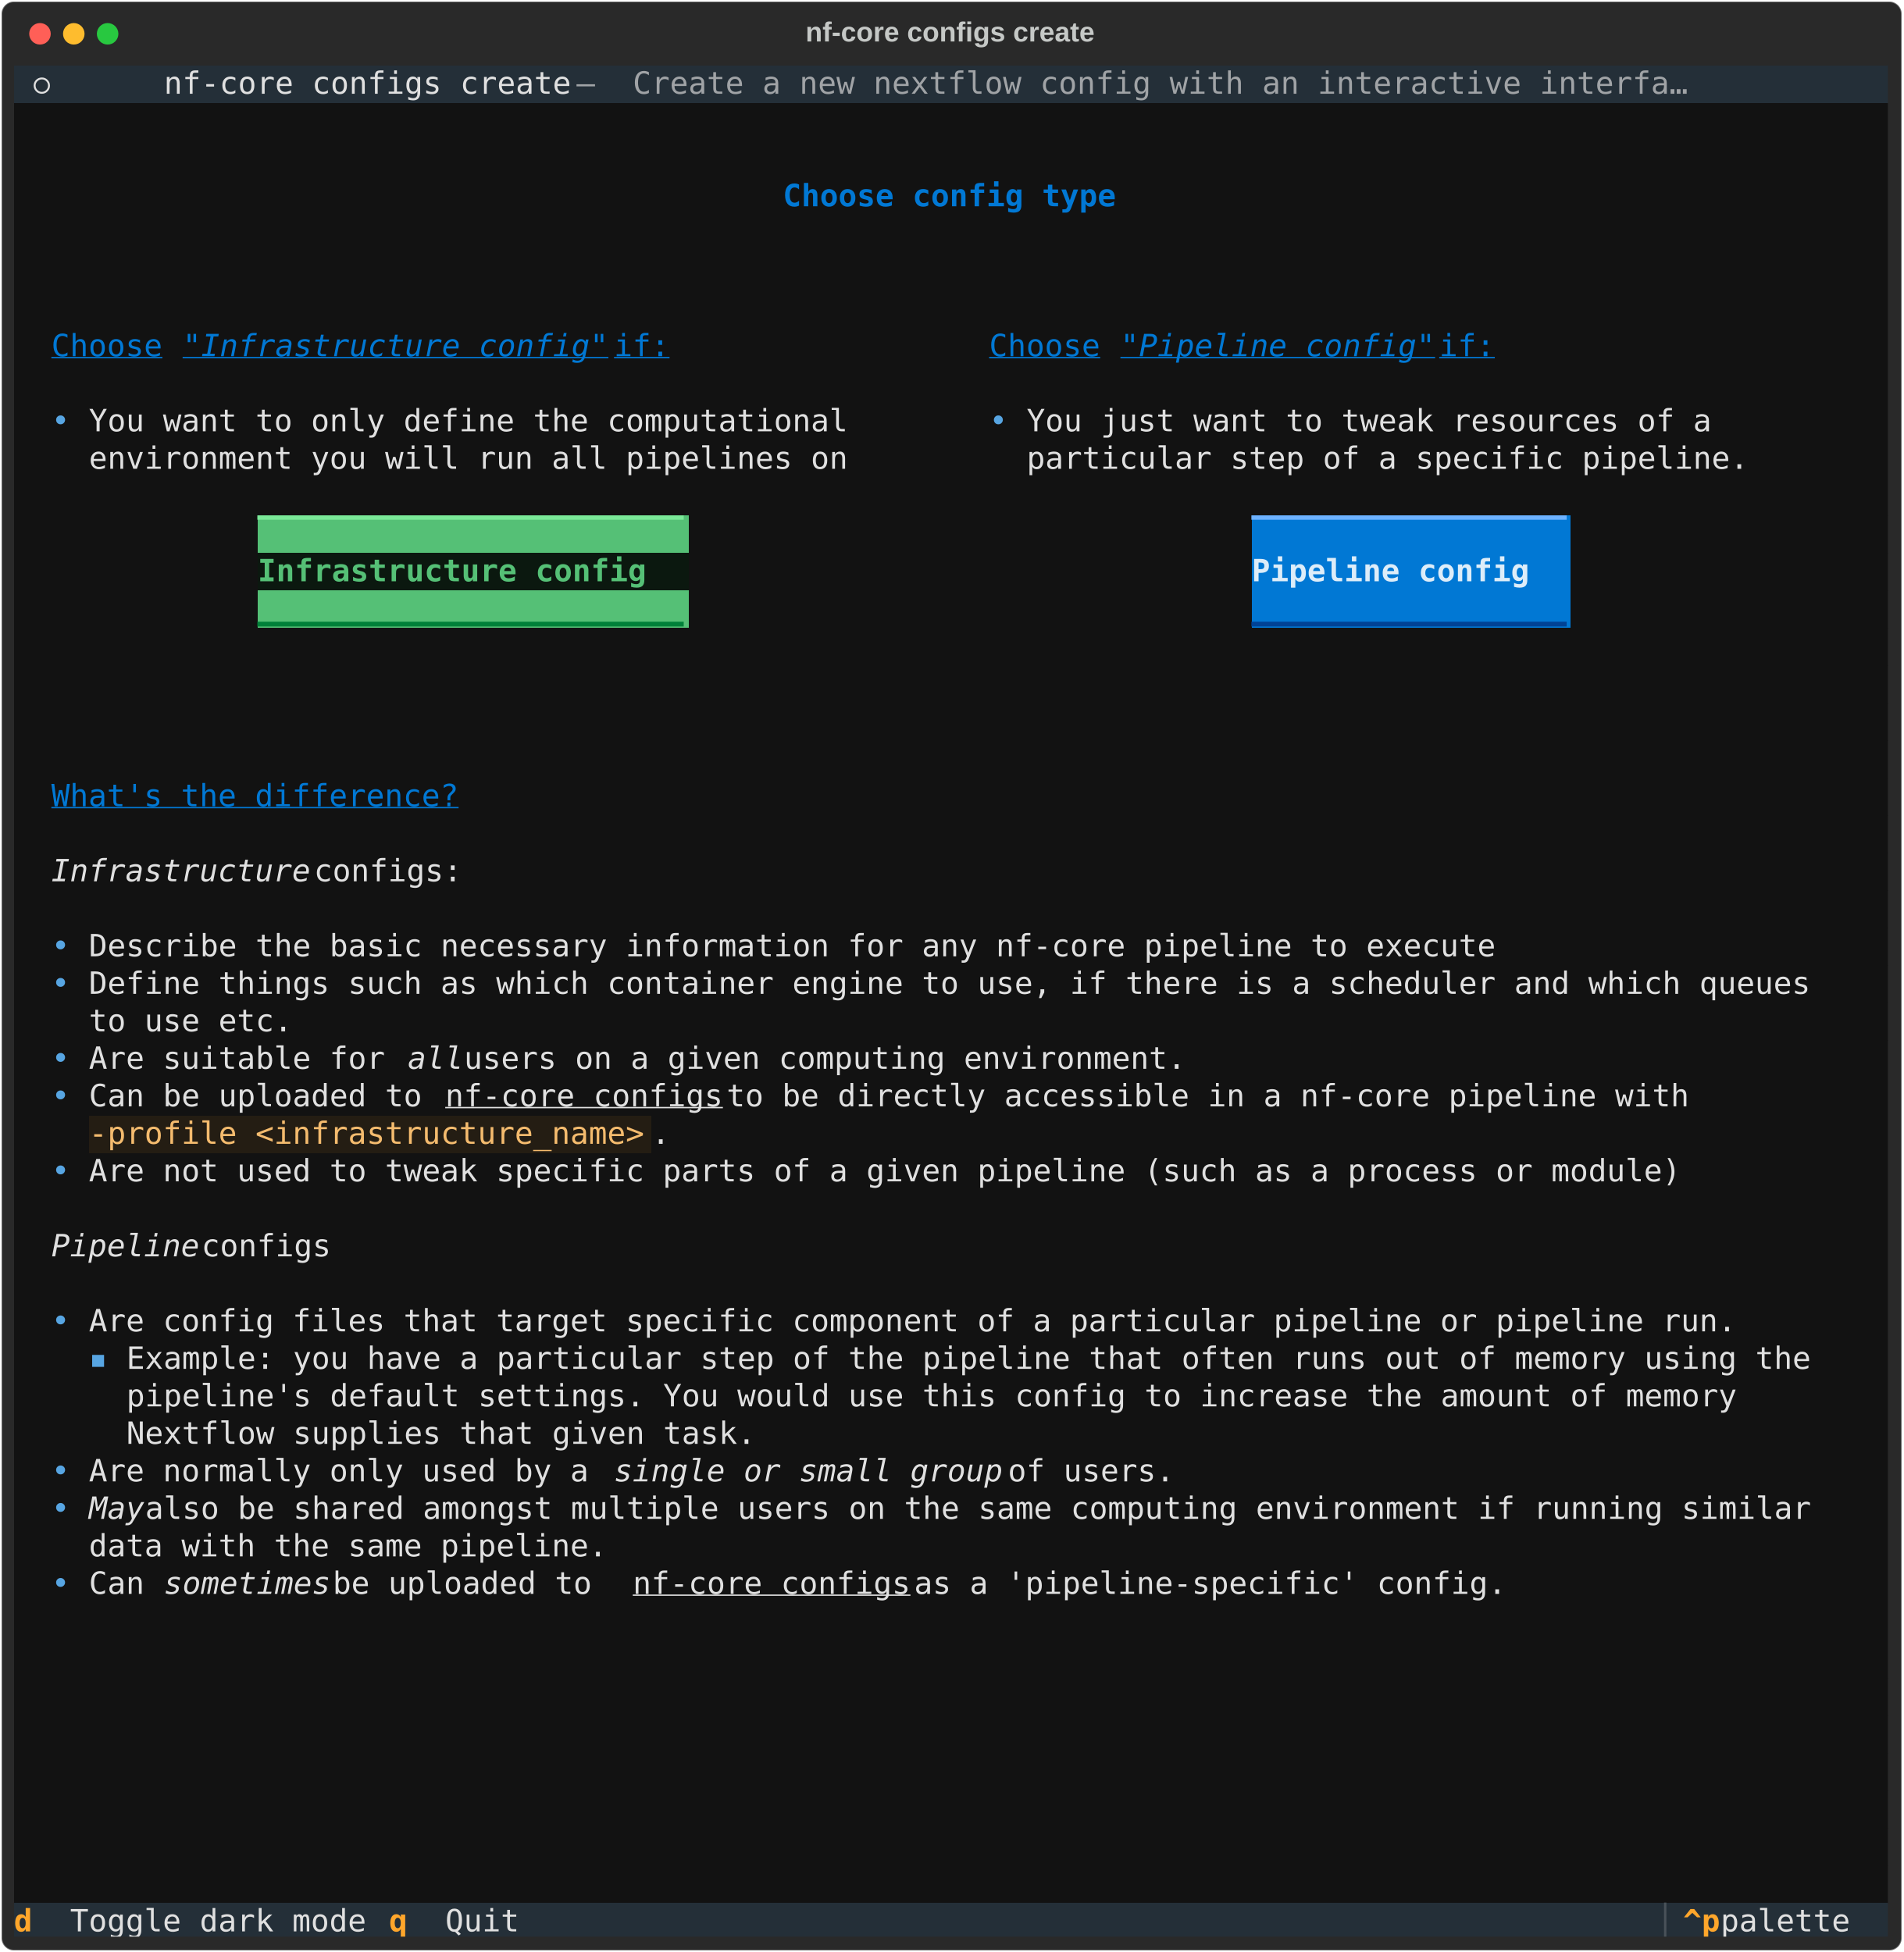
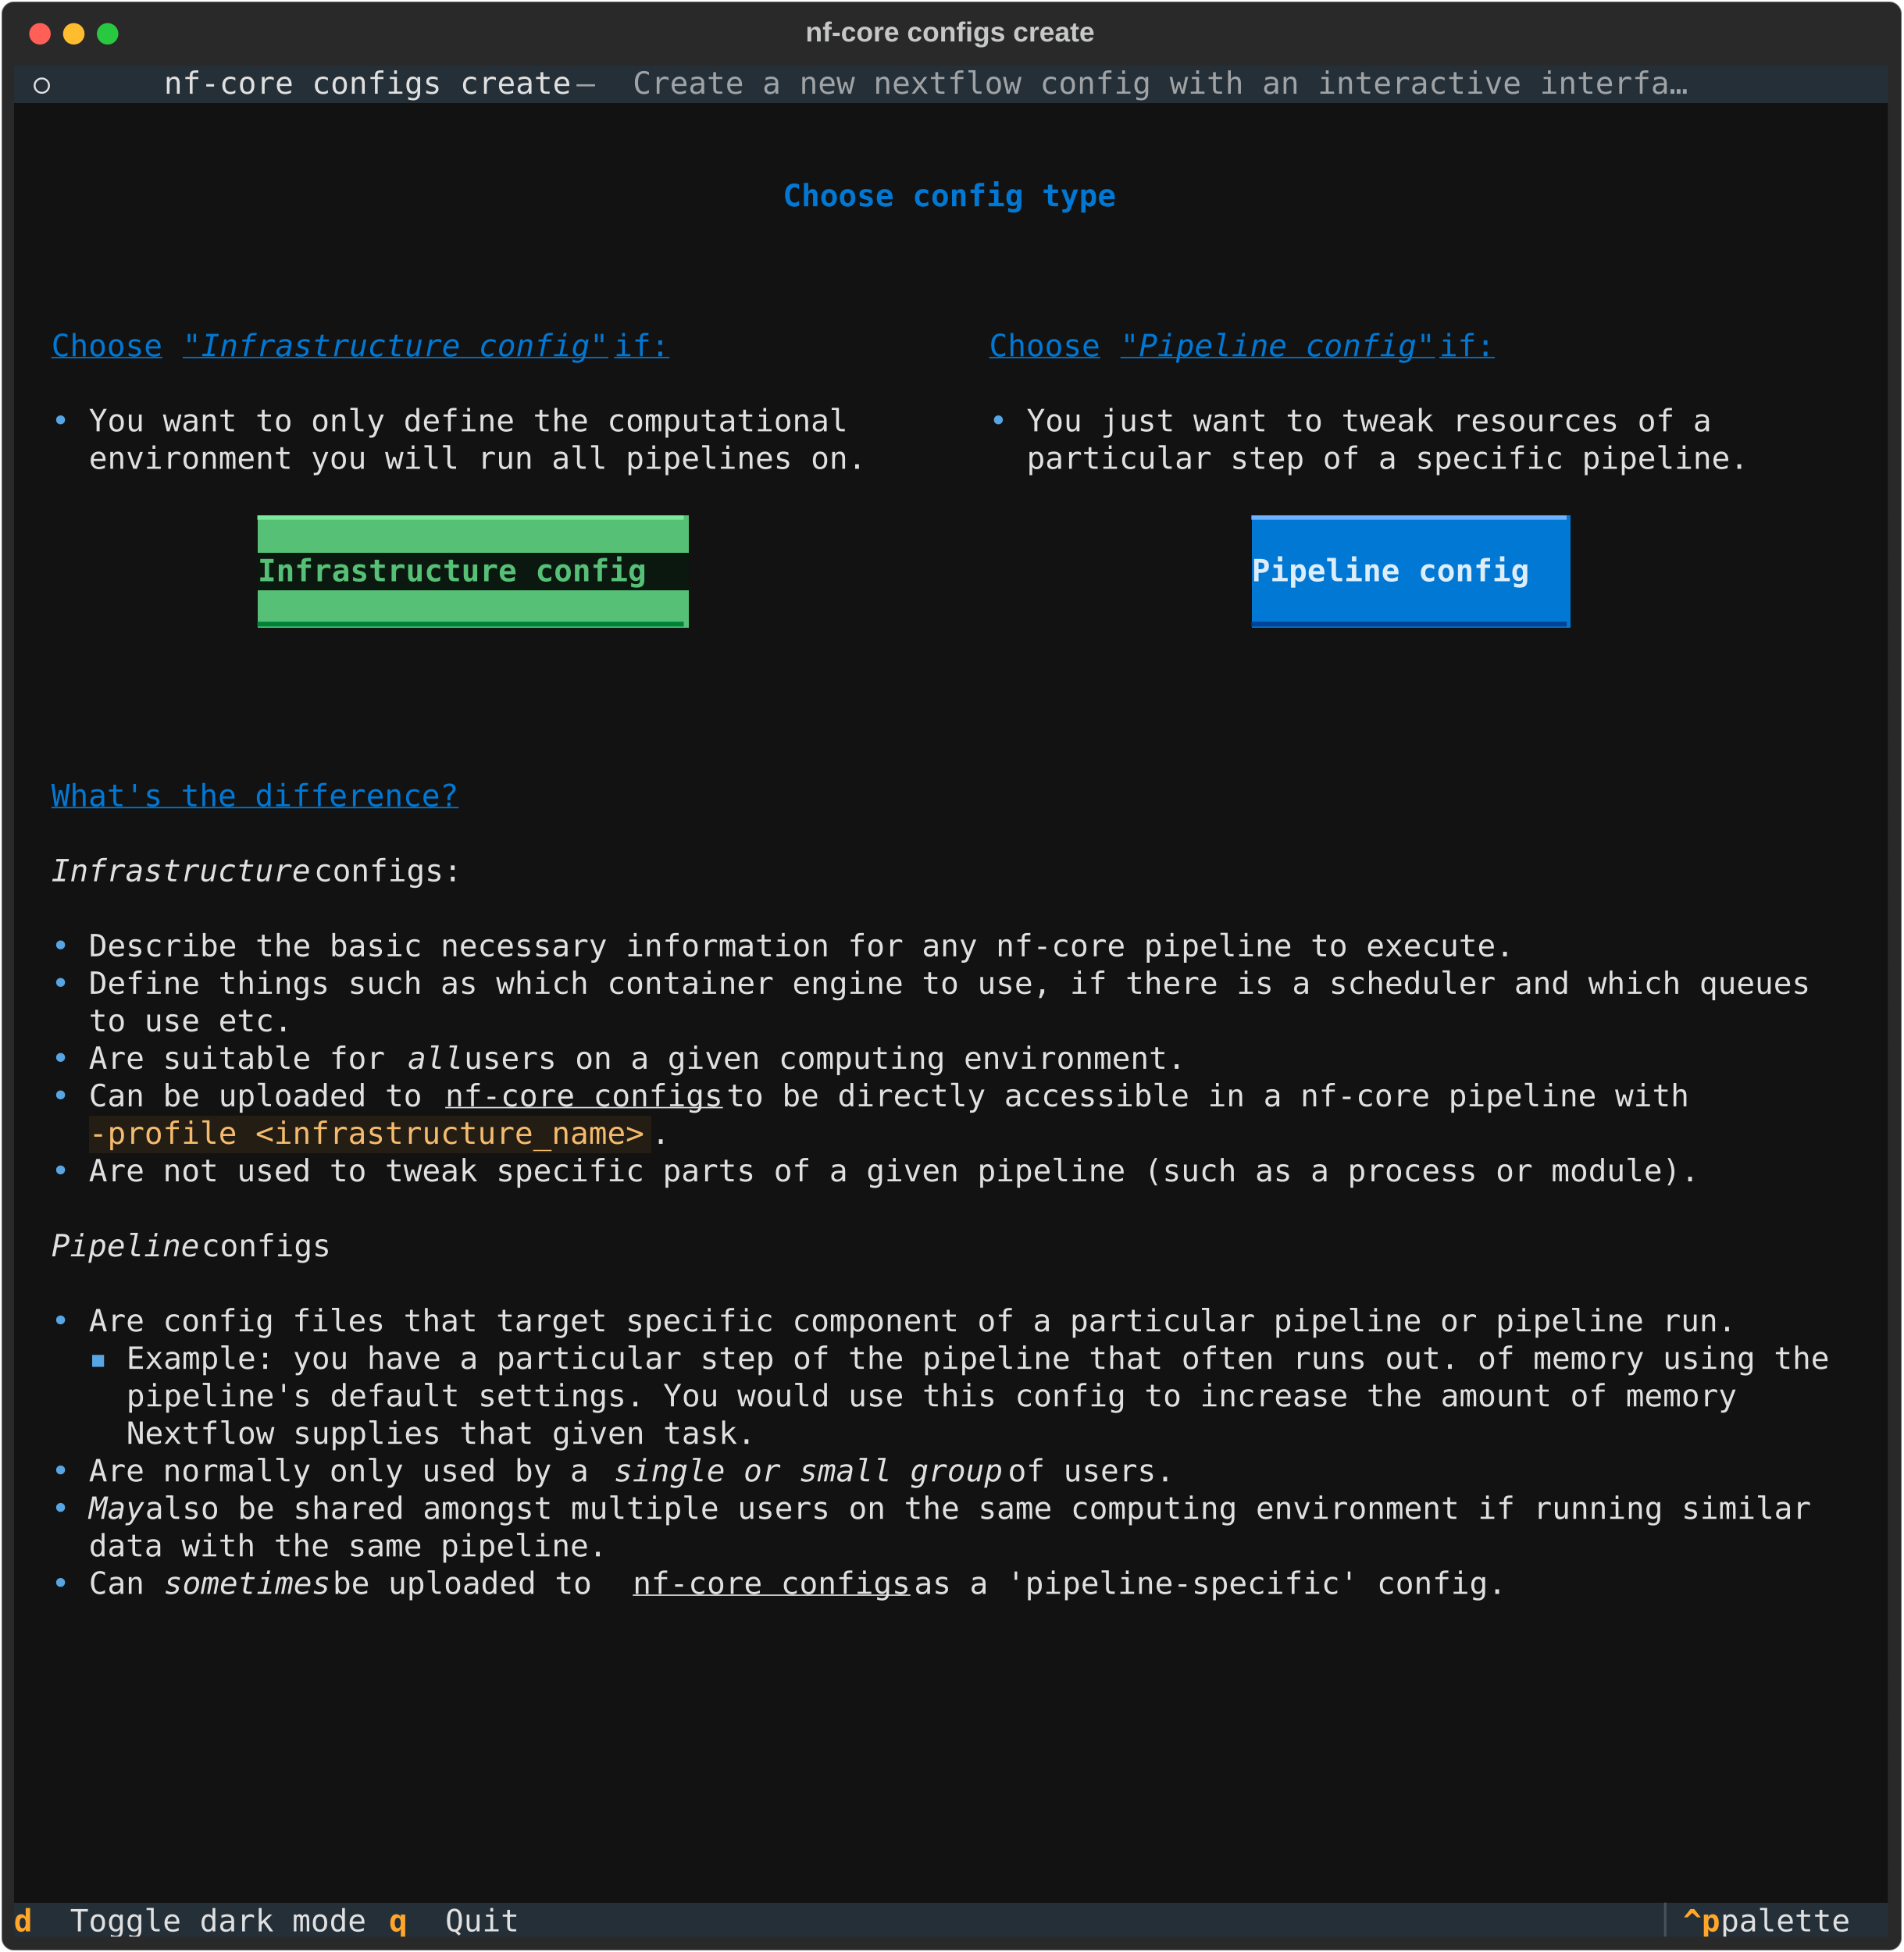
<svg xmlns="http://www.w3.org/2000/svg" class="rich-terminal" viewBox="0 0 1238 1270.0">
  <style>

    @font-face {
        font-family: "Fira Code";
        src: local("FiraCode-Regular"),
                url("https://cdnjs.cloudflare.com/ajax/libs/firacode/6.2.0/woff2/FiraCode-Regular.woff2") format("woff2"),
                url("https://cdnjs.cloudflare.com/ajax/libs/firacode/6.2.0/woff/FiraCode-Regular.woff") format("woff");
        font-style: normal;
        font-weight: 400;
    }
    @font-face {
        font-family: "Fira Code";
        src: local("FiraCode-Bold"),
                url("https://cdnjs.cloudflare.com/ajax/libs/firacode/6.2.0/woff2/FiraCode-Bold.woff2") format("woff2"),
                url("https://cdnjs.cloudflare.com/ajax/libs/firacode/6.2.0/woff/FiraCode-Bold.woff") format("woff");
        font-style: bold;
        font-weight: 700;
    }

    .terminal-matrix {
        font-family: Fira Code, monospace;
        font-size: 20px;
        line-height: 24.4px;
        font-variant-east-asian: full-width;
    }

    .terminal-title {
        font-size: 18px;
        font-weight: bold;
        font-family: arial;
    }

    .terminal-r1 { fill: #c5c8c6 }
.terminal-r2 { fill: #e0e0e0 }
.terminal-r3 { fill: #a0a3a6 }
.terminal-r4 { fill: #0178d4;font-weight: bold }
.terminal-r5 { fill: #0178d4;text-decoration: underline; }
.terminal-r6 { fill: #0178d4;font-style: italic;;text-decoration: underline; }
.terminal-r7 { fill: #57a5e2 }
.terminal-r8 { fill: #7ae998 }
.terminal-r9 { fill: #6db2ff }
.terminal-r10 { fill: #55c076;font-weight: bold }
.terminal-r11 { fill: #ddedf9;font-weight: bold }
.terminal-r12 { fill: #008139 }
.terminal-r13 { fill: #004295 }
.terminal-r14 { fill: #e0e0e0;font-style: italic; }
.terminal-r15 { fill: #e0e0e0;text-decoration: underline; }
.terminal-r16 { fill: #f4bb6e }
.terminal-r17 { fill: #ffa62b;font-weight: bold }
.terminal-r18 { fill: #495259 }
    </style>
  <defs>
    <clipPath id="terminal-clip-terminal">
      <rect x="0" y="0" width="1219.0" height="1219.0" />
    </clipPath>
    <clipPath id="terminal-line-0">
      <rect x="0" y="1.5" width="1220" height="24.65" />
    </clipPath>
    <clipPath id="terminal-line-1">
      <rect x="0" y="25.9" width="1220" height="24.65" />
    </clipPath>
    <clipPath id="terminal-line-2">
      <rect x="0" y="50.3" width="1220" height="24.65" />
    </clipPath>
    <clipPath id="terminal-line-3">
      <rect x="0" y="74.7" width="1220" height="24.65" />
    </clipPath>
    <clipPath id="terminal-line-4">
      <rect x="0" y="99.1" width="1220" height="24.65" />
    </clipPath>
    <clipPath id="terminal-line-5">
      <rect x="0" y="123.5" width="1220" height="24.65" />
    </clipPath>
    <clipPath id="terminal-line-6">
      <rect x="0" y="147.9" width="1220" height="24.65" />
    </clipPath>
    <clipPath id="terminal-line-7">
      <rect x="0" y="172.3" width="1220" height="24.65" />
    </clipPath>
    <clipPath id="terminal-line-8">
      <rect x="0" y="196.7" width="1220" height="24.65" />
    </clipPath>
    <clipPath id="terminal-line-9">
      <rect x="0" y="221.1" width="1220" height="24.65" />
    </clipPath>
    <clipPath id="terminal-line-10">
      <rect x="0" y="245.5" width="1220" height="24.65" />
    </clipPath>
    <clipPath id="terminal-line-11">
      <rect x="0" y="269.9" width="1220" height="24.65" />
    </clipPath>
    <clipPath id="terminal-line-12">
      <rect x="0" y="294.3" width="1220" height="24.65" />
    </clipPath>
    <clipPath id="terminal-line-13">
      <rect x="0" y="318.7" width="1220" height="24.65" />
    </clipPath>
    <clipPath id="terminal-line-14">
      <rect x="0" y="343.1" width="1220" height="24.65" />
    </clipPath>
    <clipPath id="terminal-line-15">
      <rect x="0" y="367.5" width="1220" height="24.65" />
    </clipPath>
    <clipPath id="terminal-line-16">
      <rect x="0" y="391.9" width="1220" height="24.65" />
    </clipPath>
    <clipPath id="terminal-line-17">
      <rect x="0" y="416.3" width="1220" height="24.65" />
    </clipPath>
    <clipPath id="terminal-line-18">
      <rect x="0" y="440.7" width="1220" height="24.65" />
    </clipPath>
    <clipPath id="terminal-line-19">
      <rect x="0" y="465.1" width="1220" height="24.65" />
    </clipPath>
    <clipPath id="terminal-line-20">
      <rect x="0" y="489.5" width="1220" height="24.65" />
    </clipPath>
    <clipPath id="terminal-line-21">
      <rect x="0" y="513.9" width="1220" height="24.65" />
    </clipPath>
    <clipPath id="terminal-line-22">
      <rect x="0" y="538.3" width="1220" height="24.65" />
    </clipPath>
    <clipPath id="terminal-line-23">
      <rect x="0" y="562.7" width="1220" height="24.65" />
    </clipPath>
    <clipPath id="terminal-line-24">
      <rect x="0" y="587.1" width="1220" height="24.65" />
    </clipPath>
    <clipPath id="terminal-line-25">
      <rect x="0" y="611.5" width="1220" height="24.65" />
    </clipPath>
    <clipPath id="terminal-line-26">
      <rect x="0" y="635.9" width="1220" height="24.65" />
    </clipPath>
    <clipPath id="terminal-line-27">
      <rect x="0" y="660.3" width="1220" height="24.65" />
    </clipPath>
    <clipPath id="terminal-line-28">
      <rect x="0" y="684.7" width="1220" height="24.65" />
    </clipPath>
    <clipPath id="terminal-line-29">
      <rect x="0" y="709.1" width="1220" height="24.65" />
    </clipPath>
    <clipPath id="terminal-line-30">
      <rect x="0" y="733.5" width="1220" height="24.65" />
    </clipPath>
    <clipPath id="terminal-line-31">
      <rect x="0" y="757.9" width="1220" height="24.65" />
    </clipPath>
    <clipPath id="terminal-line-32">
      <rect x="0" y="782.3" width="1220" height="24.65" />
    </clipPath>
    <clipPath id="terminal-line-33">
      <rect x="0" y="806.7" width="1220" height="24.65" />
    </clipPath>
    <clipPath id="terminal-line-34">
      <rect x="0" y="831.1" width="1220" height="24.65" />
    </clipPath>
    <clipPath id="terminal-line-35">
      <rect x="0" y="855.5" width="1220" height="24.65" />
    </clipPath>
    <clipPath id="terminal-line-36">
      <rect x="0" y="879.9" width="1220" height="24.65" />
    </clipPath>
    <clipPath id="terminal-line-37">
      <rect x="0" y="904.3" width="1220" height="24.65" />
    </clipPath>
    <clipPath id="terminal-line-38">
      <rect x="0" y="928.7" width="1220" height="24.65" />
    </clipPath>
    <clipPath id="terminal-line-39">
      <rect x="0" y="953.1" width="1220" height="24.65" />
    </clipPath>
    <clipPath id="terminal-line-40">
      <rect x="0" y="977.5" width="1220" height="24.65" />
    </clipPath>
    <clipPath id="terminal-line-41">
      <rect x="0" y="1001.9" width="1220" height="24.65" />
    </clipPath>
    <clipPath id="terminal-line-42">
      <rect x="0" y="1026.3" width="1220" height="24.65" />
    </clipPath>
    <clipPath id="terminal-line-43">
      <rect x="0" y="1050.7" width="1220" height="24.65" />
    </clipPath>
    <clipPath id="terminal-line-44">
      <rect x="0" y="1075.1" width="1220" height="24.65" />
    </clipPath>
    <clipPath id="terminal-line-45">
      <rect x="0" y="1099.5" width="1220" height="24.65" />
    </clipPath>
    <clipPath id="terminal-line-46">
      <rect x="0" y="1123.9" width="1220" height="24.65" />
    </clipPath>
    <clipPath id="terminal-line-47">
      <rect x="0" y="1148.3" width="1220" height="24.65" />
    </clipPath>
    <clipPath id="terminal-line-48">
      <rect x="0" y="1172.7" width="1220" height="24.65" />
    </clipPath>
  </defs>
  <rect fill="#292929" stroke="rgba(255,255,255,0.35)" stroke-width="1" x="1" y="1" width="1236" height="1268" rx="8" />
  <text class="terminal-title" fill="#c5c8c6" text-anchor="middle" x="618" y="27">nf-core configs create</text>
  <g transform="translate(26,22)">
    <circle cx="0" cy="0" r="7" fill="#ff5f57" />
    <circle cx="22" cy="0" r="7" fill="#febc2e" />
    <circle cx="44" cy="0" r="7" fill="#28c840" />
  </g>
  <g transform="translate(9, 41)" clip-path="url(#terminal-clip-terminal)">
    <rect fill="#242f38" x="0" y="1.5" width="12.2" height="24.65" shape-rendering="crispEdges" />
    <rect fill="#242f38" x="12.2" y="1.5" width="12.2" height="24.65" shape-rendering="crispEdges" />
    <rect fill="#242f38" x="24.4" y="1.5" width="61" height="24.65" shape-rendering="crispEdges" />
    <rect fill="#242f38" x="85.4" y="1.5" width="12.2" height="24.65" shape-rendering="crispEdges" />
    <rect fill="#242f38" x="97.6" y="1.5" width="268.4" height="24.65" shape-rendering="crispEdges" />
    <rect fill="#242f38" x="366" y="1.5" width="36.6" height="24.65" shape-rendering="crispEdges" />
    <rect fill="#242f38" x="402.6" y="1.5" width="695.4" height="24.65" shape-rendering="crispEdges" />
    <rect fill="#242f38" x="1098" y="1.5" width="12.2" height="24.65" shape-rendering="crispEdges" />
    <rect fill="#242f38" x="1110.2" y="1.5" width="0" height="24.65" shape-rendering="crispEdges" />
    <rect fill="#242f38" x="1110.2" y="1.5" width="109.8" height="24.65" shape-rendering="crispEdges" />
    <rect fill="#121212" x="0" y="25.9" width="1220" height="24.65" shape-rendering="crispEdges" />
    <rect fill="#121212" x="0" y="50.3" width="1220" height="24.65" shape-rendering="crispEdges" />
    <rect fill="#121212" x="0" y="74.7" width="24.4" height="24.65" shape-rendering="crispEdges" />
    <rect fill="#121212" x="24.4" y="74.7" width="475.8" height="24.65" shape-rendering="crispEdges" />
    <rect fill="#121212" x="500.2" y="74.7" width="219.6" height="24.65" shape-rendering="crispEdges" />
    <rect fill="#121212" x="719.8" y="74.7" width="475.8" height="24.65" shape-rendering="crispEdges" />
    <rect fill="#121212" x="1195.6" y="74.7" width="24.4" height="24.65" shape-rendering="crispEdges" />
    <rect fill="#121212" x="0" y="99.1" width="1220" height="24.65" shape-rendering="crispEdges" />
    <rect fill="#121212" x="0" y="123.5" width="1220" height="24.65" shape-rendering="crispEdges" />
    <rect fill="#121212" x="0" y="147.9" width="1220" height="24.65" shape-rendering="crispEdges" />
    <rect fill="#121212" x="0" y="172.3" width="24.4" height="24.65" shape-rendering="crispEdges" />
    <rect fill="#121212" x="24.4" y="172.3" width="85.4" height="24.65" shape-rendering="crispEdges" />
    <rect fill="#121212" x="109.8" y="172.3" width="280.6" height="24.65" shape-rendering="crispEdges" />
    <rect fill="#121212" x="390.4" y="172.3" width="48.8" height="24.65" shape-rendering="crispEdges" />
    <rect fill="#121212" x="439.2" y="172.3" width="195.2" height="24.65" shape-rendering="crispEdges" />
    <rect fill="#121212" x="634.4" y="172.3" width="85.4" height="24.65" shape-rendering="crispEdges" />
    <rect fill="#121212" x="719.8" y="172.3" width="207.4" height="24.65" shape-rendering="crispEdges" />
    <rect fill="#121212" x="927.2" y="172.3" width="48.8" height="24.65" shape-rendering="crispEdges" />
    <rect fill="#121212" x="976" y="172.3" width="244" height="24.65" shape-rendering="crispEdges" />
    <rect fill="#121212" x="0" y="196.7" width="1220" height="24.65" shape-rendering="crispEdges" />
    <rect fill="#121212" x="0" y="221.1" width="24.4" height="24.65" shape-rendering="crispEdges" />
    <rect fill="#121212" x="24.4" y="221.1" width="24.4" height="24.65" shape-rendering="crispEdges" />
    <rect fill="#121212" x="48.8" y="221.1" width="500.2" height="24.65" shape-rendering="crispEdges" />
    <rect fill="#121212" x="549" y="221.1" width="85.4" height="24.65" shape-rendering="crispEdges" />
    <rect fill="#121212" x="634.4" y="221.1" width="24.4" height="24.65" shape-rendering="crispEdges" />
    <rect fill="#121212" x="658.8" y="221.1" width="451.4" height="24.65" shape-rendering="crispEdges" />
    <rect fill="#121212" x="1110.2" y="221.1" width="109.8" height="24.65" shape-rendering="crispEdges" />
    <rect fill="#121212" x="0" y="245.5" width="24.4" height="24.65" shape-rendering="crispEdges" />
    <rect fill="#121212" x="24.4" y="245.5" width="24.4" height="24.65" shape-rendering="crispEdges" />
-     <rect fill="#121212" x="48.8" y="245.5" width="500.2" height="24.65" shape-rendering="crispEdges" />
-     <rect fill="#121212" x="549" y="245.5" width="85.4" height="24.65" shape-rendering="crispEdges" />
+     <rect fill="#121212" x="48.8" y="245.5" width="512.4" height="24.65" shape-rendering="crispEdges" />
+     <rect fill="#121212" x="561.2" y="245.5" width="73.2" height="24.65" shape-rendering="crispEdges" />
    <rect fill="#121212" x="634.4" y="245.5" width="24.4" height="24.65" shape-rendering="crispEdges" />
    <rect fill="#121212" x="658.8" y="245.5" width="475.8" height="24.65" shape-rendering="crispEdges" />
    <rect fill="#121212" x="1134.6" y="245.5" width="85.4" height="24.65" shape-rendering="crispEdges" />
    <rect fill="#121212" x="0" y="269.9" width="1220" height="24.65" shape-rendering="crispEdges" />
    <rect fill="#121212" x="0" y="294.3" width="158.6" height="24.65" shape-rendering="crispEdges" />
    <rect fill="#55c076" x="158.6" y="294.3" width="280.6" height="24.65" shape-rendering="crispEdges" />
    <rect fill="#121212" x="439.2" y="294.3" width="366" height="24.65" shape-rendering="crispEdges" />
    <rect fill="#0178d4" x="805.2" y="294.3" width="207.4" height="24.65" shape-rendering="crispEdges" />
    <rect fill="#121212" x="1012.6" y="294.3" width="207.4" height="24.65" shape-rendering="crispEdges" />
    <rect fill="#121212" x="0" y="318.7" width="158.6" height="24.65" shape-rendering="crispEdges" />
    <rect fill="#0b180f" x="158.6" y="318.7" width="280.6" height="24.65" shape-rendering="crispEdges" />
    <rect fill="#121212" x="439.2" y="318.7" width="366" height="24.65" shape-rendering="crispEdges" />
    <rect fill="#0178d4" x="805.2" y="318.7" width="207.4" height="24.65" shape-rendering="crispEdges" />
    <rect fill="#121212" x="1012.6" y="318.7" width="207.4" height="24.65" shape-rendering="crispEdges" />
    <rect fill="#121212" x="0" y="343.1" width="158.6" height="24.65" shape-rendering="crispEdges" />
    <rect fill="#55c076" x="158.6" y="343.1" width="280.6" height="24.65" shape-rendering="crispEdges" />
    <rect fill="#121212" x="439.2" y="343.1" width="366" height="24.65" shape-rendering="crispEdges" />
    <rect fill="#0178d4" x="805.2" y="343.1" width="207.4" height="24.65" shape-rendering="crispEdges" />
    <rect fill="#121212" x="1012.6" y="343.1" width="207.4" height="24.65" shape-rendering="crispEdges" />
    <rect fill="#121212" x="0" y="367.5" width="1220" height="24.65" shape-rendering="crispEdges" />
    <rect fill="#121212" x="0" y="391.9" width="1220" height="24.65" shape-rendering="crispEdges" />
    <rect fill="#121212" x="0" y="416.3" width="1220" height="24.65" shape-rendering="crispEdges" />
    <rect fill="#121212" x="0" y="440.7" width="1220" height="24.65" shape-rendering="crispEdges" />
    <rect fill="#121212" x="0" y="465.1" width="24.4" height="24.65" shape-rendering="crispEdges" />
    <rect fill="#121212" x="24.4" y="465.1" width="268.4" height="24.65" shape-rendering="crispEdges" />
    <rect fill="#121212" x="292.8" y="465.1" width="927.2" height="24.65" shape-rendering="crispEdges" />
    <rect fill="#121212" x="0" y="489.5" width="1220" height="24.65" shape-rendering="crispEdges" />
    <rect fill="#121212" x="0" y="513.9" width="24.4" height="24.65" shape-rendering="crispEdges" />
    <rect fill="#121212" x="24.4" y="513.9" width="170.8" height="24.65" shape-rendering="crispEdges" />
    <rect fill="#121212" x="195.2" y="513.9" width="109.8" height="24.65" shape-rendering="crispEdges" />
    <rect fill="#121212" x="305" y="513.9" width="915" height="24.65" shape-rendering="crispEdges" />
    <rect fill="#121212" x="0" y="538.3" width="1220" height="24.65" shape-rendering="crispEdges" />
    <rect fill="#121212" x="0" y="562.7" width="24.4" height="24.65" shape-rendering="crispEdges" />
    <rect fill="#121212" x="24.4" y="562.7" width="24.4" height="24.65" shape-rendering="crispEdges" />
-     <rect fill="#121212" x="48.8" y="562.7" width="927.2" height="24.65" shape-rendering="crispEdges" />
-     <rect fill="#121212" x="976" y="562.7" width="244" height="24.65" shape-rendering="crispEdges" />
+     <rect fill="#121212" x="48.8" y="562.7" width="939.4" height="24.65" shape-rendering="crispEdges" />
+     <rect fill="#121212" x="988.2" y="562.7" width="231.8" height="24.65" shape-rendering="crispEdges" />
    <rect fill="#121212" x="0" y="587.1" width="24.4" height="24.65" shape-rendering="crispEdges" />
    <rect fill="#121212" x="24.4" y="587.1" width="24.4" height="24.65" shape-rendering="crispEdges" />
    <rect fill="#121212" x="48.8" y="587.1" width="1134.6" height="24.65" shape-rendering="crispEdges" />
    <rect fill="#121212" x="1183.4" y="587.1" width="36.6" height="24.65" shape-rendering="crispEdges" />
    <rect fill="#121212" x="0" y="611.5" width="24.4" height="24.65" shape-rendering="crispEdges" />
    <rect fill="#121212" x="24.4" y="611.5" width="24.4" height="24.65" shape-rendering="crispEdges" />
    <rect fill="#121212" x="48.8" y="611.5" width="134.2" height="24.65" shape-rendering="crispEdges" />
    <rect fill="#121212" x="183" y="611.5" width="1037" height="24.65" shape-rendering="crispEdges" />
    <rect fill="#121212" x="0" y="635.9" width="24.4" height="24.65" shape-rendering="crispEdges" />
    <rect fill="#121212" x="24.4" y="635.9" width="24.4" height="24.65" shape-rendering="crispEdges" />
    <rect fill="#121212" x="48.8" y="635.9" width="207.4" height="24.65" shape-rendering="crispEdges" />
    <rect fill="#121212" x="256.2" y="635.9" width="36.6" height="24.65" shape-rendering="crispEdges" />
    <rect fill="#121212" x="292.8" y="635.9" width="488" height="24.65" shape-rendering="crispEdges" />
    <rect fill="#121212" x="780.8" y="635.9" width="439.2" height="24.65" shape-rendering="crispEdges" />
    <rect fill="#121212" x="0" y="660.3" width="24.4" height="24.65" shape-rendering="crispEdges" />
    <rect fill="#121212" x="24.4" y="660.3" width="24.4" height="24.65" shape-rendering="crispEdges" />
    <rect fill="#121212" x="48.8" y="660.3" width="231.8" height="24.65" shape-rendering="crispEdges" />
    <rect fill="#121212" x="280.6" y="660.3" width="183" height="24.65" shape-rendering="crispEdges" />
    <rect fill="#121212" x="463.6" y="660.3" width="646.6" height="24.65" shape-rendering="crispEdges" />
    <rect fill="#121212" x="1110.2" y="660.3" width="109.8" height="24.65" shape-rendering="crispEdges" />
    <rect fill="#121212" x="0" y="684.7" width="24.4" height="24.65" shape-rendering="crispEdges" />
    <rect fill="#121212" x="24.4" y="684.7" width="24.4" height="24.65" shape-rendering="crispEdges" />
    <rect fill="#241d13" x="48.8" y="684.7" width="366" height="24.65" shape-rendering="crispEdges" />
    <rect fill="#121212" x="414.8" y="684.7" width="12.2" height="24.65" shape-rendering="crispEdges" />
    <rect fill="#121212" x="427" y="684.7" width="793" height="24.65" shape-rendering="crispEdges" />
    <rect fill="#121212" x="0" y="709.1" width="24.4" height="24.65" shape-rendering="crispEdges" />
    <rect fill="#121212" x="24.4" y="709.1" width="24.4" height="24.65" shape-rendering="crispEdges" />
-     <rect fill="#121212" x="48.8" y="709.1" width="1049.2" height="24.65" shape-rendering="crispEdges" />
-     <rect fill="#121212" x="1098" y="709.1" width="122" height="24.65" shape-rendering="crispEdges" />
+     <rect fill="#121212" x="48.8" y="709.1" width="1061.4" height="24.65" shape-rendering="crispEdges" />
+     <rect fill="#121212" x="1110.2" y="709.1" width="109.8" height="24.65" shape-rendering="crispEdges" />
    <rect fill="#121212" x="0" y="733.5" width="1220" height="24.65" shape-rendering="crispEdges" />
    <rect fill="#121212" x="0" y="757.9" width="24.4" height="24.65" shape-rendering="crispEdges" />
    <rect fill="#121212" x="24.4" y="757.9" width="97.6" height="24.65" shape-rendering="crispEdges" />
    <rect fill="#121212" x="122" y="757.9" width="97.6" height="24.65" shape-rendering="crispEdges" />
    <rect fill="#121212" x="219.6" y="757.9" width="1000.4" height="24.65" shape-rendering="crispEdges" />
    <rect fill="#121212" x="0" y="782.3" width="1220" height="24.65" shape-rendering="crispEdges" />
    <rect fill="#121212" x="0" y="806.7" width="24.4" height="24.65" shape-rendering="crispEdges" />
    <rect fill="#121212" x="24.4" y="806.7" width="24.4" height="24.65" shape-rendering="crispEdges" />
    <rect fill="#121212" x="48.8" y="806.7" width="1085.8" height="24.65" shape-rendering="crispEdges" />
    <rect fill="#121212" x="1134.6" y="806.7" width="85.4" height="24.65" shape-rendering="crispEdges" />
    <rect fill="#121212" x="0" y="831.1" width="24.4" height="24.65" shape-rendering="crispEdges" />
    <rect fill="#121212" x="24.4" y="831.1" width="24.4" height="24.65" shape-rendering="crispEdges" />
    <rect fill="#121212" x="48.8" y="831.1" width="24.4" height="24.65" shape-rendering="crispEdges" />
-     <rect fill="#121212" x="73.2" y="831.1" width="1110.2" height="24.65" shape-rendering="crispEdges" />
-     <rect fill="#121212" x="1183.4" y="831.1" width="36.6" height="24.65" shape-rendering="crispEdges" />
+     <rect fill="#121212" x="73.2" y="831.1" width="1122.4" height="24.65" shape-rendering="crispEdges" />
+     <rect fill="#121212" x="1195.6" y="831.1" width="24.4" height="24.65" shape-rendering="crispEdges" />
    <rect fill="#121212" x="0" y="855.5" width="24.4" height="24.65" shape-rendering="crispEdges" />
    <rect fill="#121212" x="24.4" y="855.5" width="48.8" height="24.65" shape-rendering="crispEdges" />
    <rect fill="#121212" x="73.2" y="855.5" width="1061.4" height="24.65" shape-rendering="crispEdges" />
    <rect fill="#121212" x="1134.6" y="855.5" width="85.4" height="24.65" shape-rendering="crispEdges" />
    <rect fill="#121212" x="0" y="879.9" width="24.4" height="24.65" shape-rendering="crispEdges" />
    <rect fill="#121212" x="24.4" y="879.9" width="48.8" height="24.65" shape-rendering="crispEdges" />
    <rect fill="#121212" x="73.2" y="879.9" width="414.8" height="24.65" shape-rendering="crispEdges" />
    <rect fill="#121212" x="488" y="879.9" width="732" height="24.65" shape-rendering="crispEdges" />
    <rect fill="#121212" x="0" y="904.3" width="24.4" height="24.65" shape-rendering="crispEdges" />
    <rect fill="#121212" x="24.4" y="904.3" width="24.4" height="24.65" shape-rendering="crispEdges" />
    <rect fill="#121212" x="48.8" y="904.3" width="341.6" height="24.65" shape-rendering="crispEdges" />
    <rect fill="#121212" x="390.4" y="904.3" width="256.2" height="24.65" shape-rendering="crispEdges" />
    <rect fill="#121212" x="646.6" y="904.3" width="122" height="24.65" shape-rendering="crispEdges" />
    <rect fill="#121212" x="768.6" y="904.3" width="451.4" height="24.65" shape-rendering="crispEdges" />
    <rect fill="#121212" x="0" y="928.7" width="24.4" height="24.65" shape-rendering="crispEdges" />
    <rect fill="#121212" x="24.4" y="928.7" width="24.4" height="24.65" shape-rendering="crispEdges" />
    <rect fill="#121212" x="48.8" y="928.7" width="36.6" height="24.65" shape-rendering="crispEdges" />
    <rect fill="#121212" x="85.4" y="928.7" width="1110.2" height="24.65" shape-rendering="crispEdges" />
    <rect fill="#121212" x="1195.6" y="928.7" width="24.4" height="24.65" shape-rendering="crispEdges" />
    <rect fill="#121212" x="0" y="953.1" width="24.4" height="24.65" shape-rendering="crispEdges" />
    <rect fill="#121212" x="24.4" y="953.1" width="24.4" height="24.65" shape-rendering="crispEdges" />
    <rect fill="#121212" x="48.8" y="953.1" width="341.6" height="24.65" shape-rendering="crispEdges" />
    <rect fill="#121212" x="390.4" y="953.1" width="829.6" height="24.65" shape-rendering="crispEdges" />
    <rect fill="#121212" x="0" y="977.5" width="24.4" height="24.65" shape-rendering="crispEdges" />
    <rect fill="#121212" x="24.4" y="977.5" width="24.4" height="24.65" shape-rendering="crispEdges" />
    <rect fill="#121212" x="48.8" y="977.5" width="48.8" height="24.65" shape-rendering="crispEdges" />
    <rect fill="#121212" x="97.6" y="977.5" width="109.8" height="24.65" shape-rendering="crispEdges" />
    <rect fill="#121212" x="207.4" y="977.5" width="195.2" height="24.65" shape-rendering="crispEdges" />
    <rect fill="#121212" x="402.6" y="977.5" width="183" height="24.65" shape-rendering="crispEdges" />
    <rect fill="#121212" x="585.6" y="977.5" width="402.6" height="24.65" shape-rendering="crispEdges" />
    <rect fill="#121212" x="988.2" y="977.5" width="231.8" height="24.65" shape-rendering="crispEdges" />
    <rect fill="#121212" x="0" y="1001.9" width="1220" height="24.65" shape-rendering="crispEdges" />
    <rect fill="#121212" x="0" y="1026.3" width="1220" height="24.65" shape-rendering="crispEdges" />
    <rect fill="#121212" x="0" y="1050.7" width="1220" height="24.65" shape-rendering="crispEdges" />
    <rect fill="#121212" x="0" y="1075.1" width="1220" height="24.65" shape-rendering="crispEdges" />
    <rect fill="#121212" x="0" y="1099.5" width="1220" height="24.65" shape-rendering="crispEdges" />
    <rect fill="#121212" x="0" y="1123.9" width="1220" height="24.65" shape-rendering="crispEdges" />
    <rect fill="#121212" x="0" y="1148.3" width="1220" height="24.65" shape-rendering="crispEdges" />
    <rect fill="#121212" x="0" y="1172.7" width="1220" height="24.65" shape-rendering="crispEdges" />
    <rect fill="#242f38" x="0" y="1197.1" width="36.6" height="24.65" shape-rendering="crispEdges" />
    <rect fill="#242f38" x="36.6" y="1197.1" width="207.4" height="24.65" shape-rendering="crispEdges" />
    <rect fill="#242f38" x="244" y="1197.1" width="36.6" height="24.65" shape-rendering="crispEdges" />
    <rect fill="#242f38" x="280.6" y="1197.1" width="61" height="24.65" shape-rendering="crispEdges" />
    <rect fill="#242f38" x="341.6" y="1197.1" width="732" height="24.65" shape-rendering="crispEdges" />
    <rect fill="#242f38" x="1073.6" y="1197.1" width="12.2" height="24.65" shape-rendering="crispEdges" />
    <rect fill="#242f38" x="1085.8" y="1197.1" width="24.4" height="24.65" shape-rendering="crispEdges" />
    <rect fill="#242f38" x="1110.2" y="1197.1" width="97.6" height="24.65" shape-rendering="crispEdges" />
    <rect fill="#242f38" x="1207.8" y="1197.1" width="12.2" height="24.65" shape-rendering="crispEdges" />
    <g class="terminal-matrix">
      <text class="terminal-r2" x="12.2" y="20" textLength="12.2" clip-path="url(#terminal-line-0)">⭘</text>
      <text class="terminal-r2" x="97.6" y="20" textLength="268.4" clip-path="url(#terminal-line-0)">nf-core configs create</text>
      <text class="terminal-r3" x="366" y="20" textLength="36.6" clip-path="url(#terminal-line-0)"> — </text>
      <text class="terminal-r3" x="402.6" y="20" textLength="695.4" clip-path="url(#terminal-line-0)">Create a new nextflow config with an interactive interfa…</text>
      <text class="terminal-r1" x="1220" y="20" textLength="12.2" clip-path="url(#terminal-line-0)">
</text>
      <text class="terminal-r1" x="1220" y="44.4" textLength="12.2" clip-path="url(#terminal-line-1)">
</text>
      <text class="terminal-r1" x="1220" y="68.8" textLength="12.2" clip-path="url(#terminal-line-2)">
</text>
      <text class="terminal-r4" x="500.2" y="93.2" textLength="219.6" clip-path="url(#terminal-line-3)">Choose config type</text>
      <text class="terminal-r1" x="1220" y="93.2" textLength="12.2" clip-path="url(#terminal-line-3)">
</text>
      <text class="terminal-r1" x="1220" y="117.6" textLength="12.2" clip-path="url(#terminal-line-4)">
</text>
      <text class="terminal-r1" x="1220" y="142" textLength="12.2" clip-path="url(#terminal-line-5)">
</text>
      <text class="terminal-r1" x="1220" y="166.4" textLength="12.2" clip-path="url(#terminal-line-6)">
</text>
      <text class="terminal-r5" x="24.4" y="190.8" textLength="85.4" clip-path="url(#terminal-line-7)">Choose </text>
      <text class="terminal-r6" x="109.8" y="190.8" textLength="280.6" clip-path="url(#terminal-line-7)">"Infrastructure config"</text>
      <text class="terminal-r5" x="390.4" y="190.8" textLength="48.8" clip-path="url(#terminal-line-7)"> if:</text>
      <text class="terminal-r5" x="634.4" y="190.8" textLength="85.4" clip-path="url(#terminal-line-7)">Choose </text>
      <text class="terminal-r6" x="719.8" y="190.8" textLength="207.4" clip-path="url(#terminal-line-7)">"Pipeline config"</text>
      <text class="terminal-r5" x="927.2" y="190.8" textLength="48.8" clip-path="url(#terminal-line-7)"> if:</text>
      <text class="terminal-r1" x="1220" y="190.8" textLength="12.2" clip-path="url(#terminal-line-7)">
</text>
      <text class="terminal-r1" x="1220" y="215.2" textLength="12.2" clip-path="url(#terminal-line-8)">
</text>
      <text class="terminal-r7" x="24.4" y="239.6" textLength="24.4" clip-path="url(#terminal-line-9)">• </text>
      <text class="terminal-r2" x="48.8" y="239.6" textLength="500.2" clip-path="url(#terminal-line-9)">You want to only define the computational</text>
      <text class="terminal-r7" x="634.4" y="239.6" textLength="24.4" clip-path="url(#terminal-line-9)">• </text>
      <text class="terminal-r2" x="658.8" y="239.6" textLength="451.4" clip-path="url(#terminal-line-9)">You just want to tweak resources of a</text>
      <text class="terminal-r1" x="1220" y="239.6" textLength="12.2" clip-path="url(#terminal-line-9)">
</text>
-       <text class="terminal-r2" x="48.8" y="264" textLength="500.2" clip-path="url(#terminal-line-10)">environment you will run all pipelines on</text>
+       <text class="terminal-r2" x="48.8" y="264" textLength="512.4" clip-path="url(#terminal-line-10)">environment you will run all pipelines on.</text>
      <text class="terminal-r2" x="658.8" y="264" textLength="475.8" clip-path="url(#terminal-line-10)">particular step of a specific pipeline.</text>
      <text class="terminal-r1" x="1220" y="264" textLength="12.2" clip-path="url(#terminal-line-10)">
</text>
      <text class="terminal-r1" x="1220" y="288.4" textLength="12.2" clip-path="url(#terminal-line-11)">
</text>
      <text class="terminal-r8" x="158.6" y="312.8" textLength="280.6" clip-path="url(#terminal-line-12)">▔▔▔▔▔▔▔▔▔▔▔▔▔▔▔▔▔▔▔▔▔▔▔</text>
      <text class="terminal-r9" x="805.2" y="312.8" textLength="207.4" clip-path="url(#terminal-line-12)">▔▔▔▔▔▔▔▔▔▔▔▔▔▔▔▔▔</text>
      <text class="terminal-r1" x="1220" y="312.8" textLength="12.2" clip-path="url(#terminal-line-12)">
</text>
      <text class="terminal-r10" x="158.6" y="337.2" textLength="280.6" clip-path="url(#terminal-line-13)"> Infrastructure config </text>
      <text class="terminal-r11" x="805.2" y="337.2" textLength="207.4" clip-path="url(#terminal-line-13)"> Pipeline config </text>
      <text class="terminal-r1" x="1220" y="337.2" textLength="12.2" clip-path="url(#terminal-line-13)">
</text>
      <text class="terminal-r12" x="158.6" y="361.6" textLength="280.6" clip-path="url(#terminal-line-14)">▁▁▁▁▁▁▁▁▁▁▁▁▁▁▁▁▁▁▁▁▁▁▁</text>
      <text class="terminal-r13" x="805.2" y="361.6" textLength="207.4" clip-path="url(#terminal-line-14)">▁▁▁▁▁▁▁▁▁▁▁▁▁▁▁▁▁</text>
      <text class="terminal-r1" x="1220" y="361.6" textLength="12.2" clip-path="url(#terminal-line-14)">
</text>
      <text class="terminal-r1" x="1220" y="386" textLength="12.2" clip-path="url(#terminal-line-15)">
</text>
      <text class="terminal-r1" x="1220" y="410.4" textLength="12.2" clip-path="url(#terminal-line-16)">
</text>
      <text class="terminal-r1" x="1220" y="434.8" textLength="12.2" clip-path="url(#terminal-line-17)">
</text>
      <text class="terminal-r1" x="1220" y="459.2" textLength="12.2" clip-path="url(#terminal-line-18)">
</text>
      <text class="terminal-r5" x="24.4" y="483.6" textLength="268.4" clip-path="url(#terminal-line-19)">What's the difference?</text>
      <text class="terminal-r1" x="1220" y="483.6" textLength="12.2" clip-path="url(#terminal-line-19)">
</text>
      <text class="terminal-r1" x="1220" y="508" textLength="12.2" clip-path="url(#terminal-line-20)">
</text>
      <text class="terminal-r14" x="24.4" y="532.4" textLength="170.8" clip-path="url(#terminal-line-21)">Infrastructure</text>
      <text class="terminal-r2" x="195.2" y="532.4" textLength="109.8" clip-path="url(#terminal-line-21)"> configs:</text>
      <text class="terminal-r1" x="1220" y="532.4" textLength="12.2" clip-path="url(#terminal-line-21)">
</text>
      <text class="terminal-r1" x="1220" y="556.8" textLength="12.2" clip-path="url(#terminal-line-22)">
</text>
      <text class="terminal-r7" x="24.4" y="581.2" textLength="24.4" clip-path="url(#terminal-line-23)">• </text>
-       <text class="terminal-r2" x="48.8" y="581.2" textLength="927.2" clip-path="url(#terminal-line-23)">Describe the basic necessary information for any nf-core pipeline to execute</text>
+       <text class="terminal-r2" x="48.8" y="581.2" textLength="939.4" clip-path="url(#terminal-line-23)">Describe the basic necessary information for any nf-core pipeline to execute.</text>
      <text class="terminal-r1" x="1220" y="581.2" textLength="12.2" clip-path="url(#terminal-line-23)">
</text>
      <text class="terminal-r7" x="24.4" y="605.6" textLength="24.4" clip-path="url(#terminal-line-24)">• </text>
      <text class="terminal-r2" x="48.8" y="605.6" textLength="1134.6" clip-path="url(#terminal-line-24)">Define things such as which container engine to use, if there is a scheduler and which queues</text>
      <text class="terminal-r1" x="1220" y="605.6" textLength="12.2" clip-path="url(#terminal-line-24)">
</text>
      <text class="terminal-r2" x="48.8" y="630" textLength="134.2" clip-path="url(#terminal-line-25)">to use etc.</text>
      <text class="terminal-r1" x="1220" y="630" textLength="12.2" clip-path="url(#terminal-line-25)">
</text>
      <text class="terminal-r7" x="24.4" y="654.4" textLength="24.4" clip-path="url(#terminal-line-26)">• </text>
      <text class="terminal-r2" x="48.8" y="654.4" textLength="207.4" clip-path="url(#terminal-line-26)">Are suitable for </text>
      <text class="terminal-r14" x="256.2" y="654.4" textLength="36.6" clip-path="url(#terminal-line-26)">all</text>
      <text class="terminal-r2" x="292.8" y="654.4" textLength="488" clip-path="url(#terminal-line-26)"> users on a given computing environment.</text>
      <text class="terminal-r1" x="1220" y="654.4" textLength="12.2" clip-path="url(#terminal-line-26)">
</text>
      <text class="terminal-r7" x="24.4" y="678.8" textLength="24.4" clip-path="url(#terminal-line-27)">• </text>
      <text class="terminal-r2" x="48.8" y="678.8" textLength="231.8" clip-path="url(#terminal-line-27)">Can be uploaded to </text>
      <text class="terminal-r15" x="280.6" y="678.8" textLength="183" clip-path="url(#terminal-line-27)">nf-core configs</text>
      <text class="terminal-r2" x="463.6" y="678.8" textLength="646.6" clip-path="url(#terminal-line-27)"> to be directly accessible in a nf-core pipeline with</text>
      <text class="terminal-r1" x="1220" y="678.8" textLength="12.2" clip-path="url(#terminal-line-27)">
</text>
      <text class="terminal-r16" x="48.8" y="703.2" textLength="366" clip-path="url(#terminal-line-28)">-profile &lt;infrastructure_name&gt;</text>
      <text class="terminal-r2" x="414.8" y="703.2" textLength="12.2" clip-path="url(#terminal-line-28)">.</text>
      <text class="terminal-r1" x="1220" y="703.2" textLength="12.2" clip-path="url(#terminal-line-28)">
</text>
      <text class="terminal-r7" x="24.4" y="727.6" textLength="24.4" clip-path="url(#terminal-line-29)">• </text>
-       <text class="terminal-r2" x="48.8" y="727.6" textLength="1049.2" clip-path="url(#terminal-line-29)">Are not used to tweak specific parts of a given pipeline (such as a process or module)</text>
+       <text class="terminal-r2" x="48.8" y="727.6" textLength="1061.4" clip-path="url(#terminal-line-29)">Are not used to tweak specific parts of a given pipeline (such as a process or module).</text>
      <text class="terminal-r1" x="1220" y="727.6" textLength="12.2" clip-path="url(#terminal-line-29)">
</text>
      <text class="terminal-r1" x="1220" y="752" textLength="12.2" clip-path="url(#terminal-line-30)">
</text>
      <text class="terminal-r14" x="24.4" y="776.4" textLength="97.6" clip-path="url(#terminal-line-31)">Pipeline</text>
      <text class="terminal-r2" x="122" y="776.4" textLength="97.6" clip-path="url(#terminal-line-31)"> configs</text>
      <text class="terminal-r1" x="1220" y="776.4" textLength="12.2" clip-path="url(#terminal-line-31)">
</text>
      <text class="terminal-r1" x="1220" y="800.8" textLength="12.2" clip-path="url(#terminal-line-32)">
</text>
      <text class="terminal-r7" x="24.4" y="825.2" textLength="24.4" clip-path="url(#terminal-line-33)">• </text>
      <text class="terminal-r2" x="48.8" y="825.2" textLength="1085.8" clip-path="url(#terminal-line-33)">Are config files that target specific component of a particular pipeline or pipeline run.</text>
      <text class="terminal-r1" x="1220" y="825.2" textLength="12.2" clip-path="url(#terminal-line-33)">
</text>
      <text class="terminal-r7" x="48.8" y="849.6" textLength="24.4" clip-path="url(#terminal-line-34)">▪ </text>
-       <text class="terminal-r2" x="73.2" y="849.6" textLength="1110.2" clip-path="url(#terminal-line-34)">Example: you have a particular step of the pipeline that often runs out of memory using the</text>
+       <text class="terminal-r2" x="73.2" y="849.6" textLength="1122.4" clip-path="url(#terminal-line-34)">Example: you have a particular step of the pipeline that often runs out. of memory using the</text>
      <text class="terminal-r1" x="1220" y="849.6" textLength="12.2" clip-path="url(#terminal-line-34)">
</text>
      <text class="terminal-r2" x="73.2" y="874" textLength="1061.4" clip-path="url(#terminal-line-35)">pipeline's default settings. You would use this config to increase the amount of memory</text>
      <text class="terminal-r1" x="1220" y="874" textLength="12.2" clip-path="url(#terminal-line-35)">
</text>
      <text class="terminal-r2" x="73.2" y="898.4" textLength="414.8" clip-path="url(#terminal-line-36)">Nextflow supplies that given task.</text>
      <text class="terminal-r1" x="1220" y="898.4" textLength="12.2" clip-path="url(#terminal-line-36)">
</text>
      <text class="terminal-r7" x="24.4" y="922.8" textLength="24.4" clip-path="url(#terminal-line-37)">• </text>
      <text class="terminal-r2" x="48.8" y="922.8" textLength="341.6" clip-path="url(#terminal-line-37)">Are normally only used by a </text>
      <text class="terminal-r14" x="390.4" y="922.8" textLength="256.2" clip-path="url(#terminal-line-37)">single or small group</text>
      <text class="terminal-r2" x="646.6" y="922.8" textLength="122" clip-path="url(#terminal-line-37)"> of users.</text>
      <text class="terminal-r1" x="1220" y="922.8" textLength="12.2" clip-path="url(#terminal-line-37)">
</text>
      <text class="terminal-r7" x="24.4" y="947.2" textLength="24.4" clip-path="url(#terminal-line-38)">• </text>
      <text class="terminal-r14" x="48.8" y="947.2" textLength="36.6" clip-path="url(#terminal-line-38)">May</text>
      <text class="terminal-r2" x="85.4" y="947.2" textLength="1110.2" clip-path="url(#terminal-line-38)"> also be shared amongst multiple users on the same computing environment if running similar</text>
      <text class="terminal-r1" x="1220" y="947.2" textLength="12.2" clip-path="url(#terminal-line-38)">
</text>
      <text class="terminal-r2" x="48.8" y="971.6" textLength="341.6" clip-path="url(#terminal-line-39)">data with the same pipeline.</text>
      <text class="terminal-r1" x="1220" y="971.6" textLength="12.2" clip-path="url(#terminal-line-39)">
</text>
      <text class="terminal-r7" x="24.4" y="996" textLength="24.4" clip-path="url(#terminal-line-40)">• </text>
      <text class="terminal-r2" x="48.8" y="996" textLength="48.8" clip-path="url(#terminal-line-40)">Can </text>
      <text class="terminal-r14" x="97.6" y="996" textLength="109.8" clip-path="url(#terminal-line-40)">sometimes</text>
      <text class="terminal-r2" x="207.4" y="996" textLength="195.2" clip-path="url(#terminal-line-40)"> be uploaded to </text>
      <text class="terminal-r15" x="402.6" y="996" textLength="183" clip-path="url(#terminal-line-40)">nf-core configs</text>
      <text class="terminal-r2" x="585.6" y="996" textLength="402.6" clip-path="url(#terminal-line-40)"> as a 'pipeline-specific' config.</text>
      <text class="terminal-r1" x="1220" y="996" textLength="12.2" clip-path="url(#terminal-line-40)">
</text>
      <text class="terminal-r1" x="1220" y="1020.4" textLength="12.2" clip-path="url(#terminal-line-41)">
</text>
      <text class="terminal-r1" x="1220" y="1044.8" textLength="12.2" clip-path="url(#terminal-line-42)">
</text>
      <text class="terminal-r1" x="1220" y="1069.2" textLength="12.2" clip-path="url(#terminal-line-43)">
</text>
      <text class="terminal-r1" x="1220" y="1093.6" textLength="12.2" clip-path="url(#terminal-line-44)">
</text>
      <text class="terminal-r1" x="1220" y="1118" textLength="12.2" clip-path="url(#terminal-line-45)">
</text>
      <text class="terminal-r1" x="1220" y="1142.4" textLength="12.2" clip-path="url(#terminal-line-46)">
</text>
      <text class="terminal-r1" x="1220" y="1166.8" textLength="12.2" clip-path="url(#terminal-line-47)">
</text>
      <text class="terminal-r1" x="1220" y="1191.2" textLength="12.2" clip-path="url(#terminal-line-48)">
</text>
      <text class="terminal-r17" x="0" y="1215.6" textLength="36.6" clip-path="url(#terminal-line-49)"> d </text>
      <text class="terminal-r2" x="36.6" y="1215.6" textLength="207.4" clip-path="url(#terminal-line-49)">Toggle dark mode </text>
      <text class="terminal-r17" x="244" y="1215.6" textLength="36.6" clip-path="url(#terminal-line-49)"> q </text>
      <text class="terminal-r2" x="280.6" y="1215.6" textLength="61" clip-path="url(#terminal-line-49)">Quit </text>
      <text class="terminal-r18" x="1073.6" y="1215.6" textLength="12.2" clip-path="url(#terminal-line-49)">▏</text>
      <text class="terminal-r17" x="1085.8" y="1215.6" textLength="24.4" clip-path="url(#terminal-line-49)">^p</text>
      <text class="terminal-r2" x="1110.2" y="1215.6" textLength="97.6" clip-path="url(#terminal-line-49)"> palette</text>
    </g>
  </g>
</svg>
